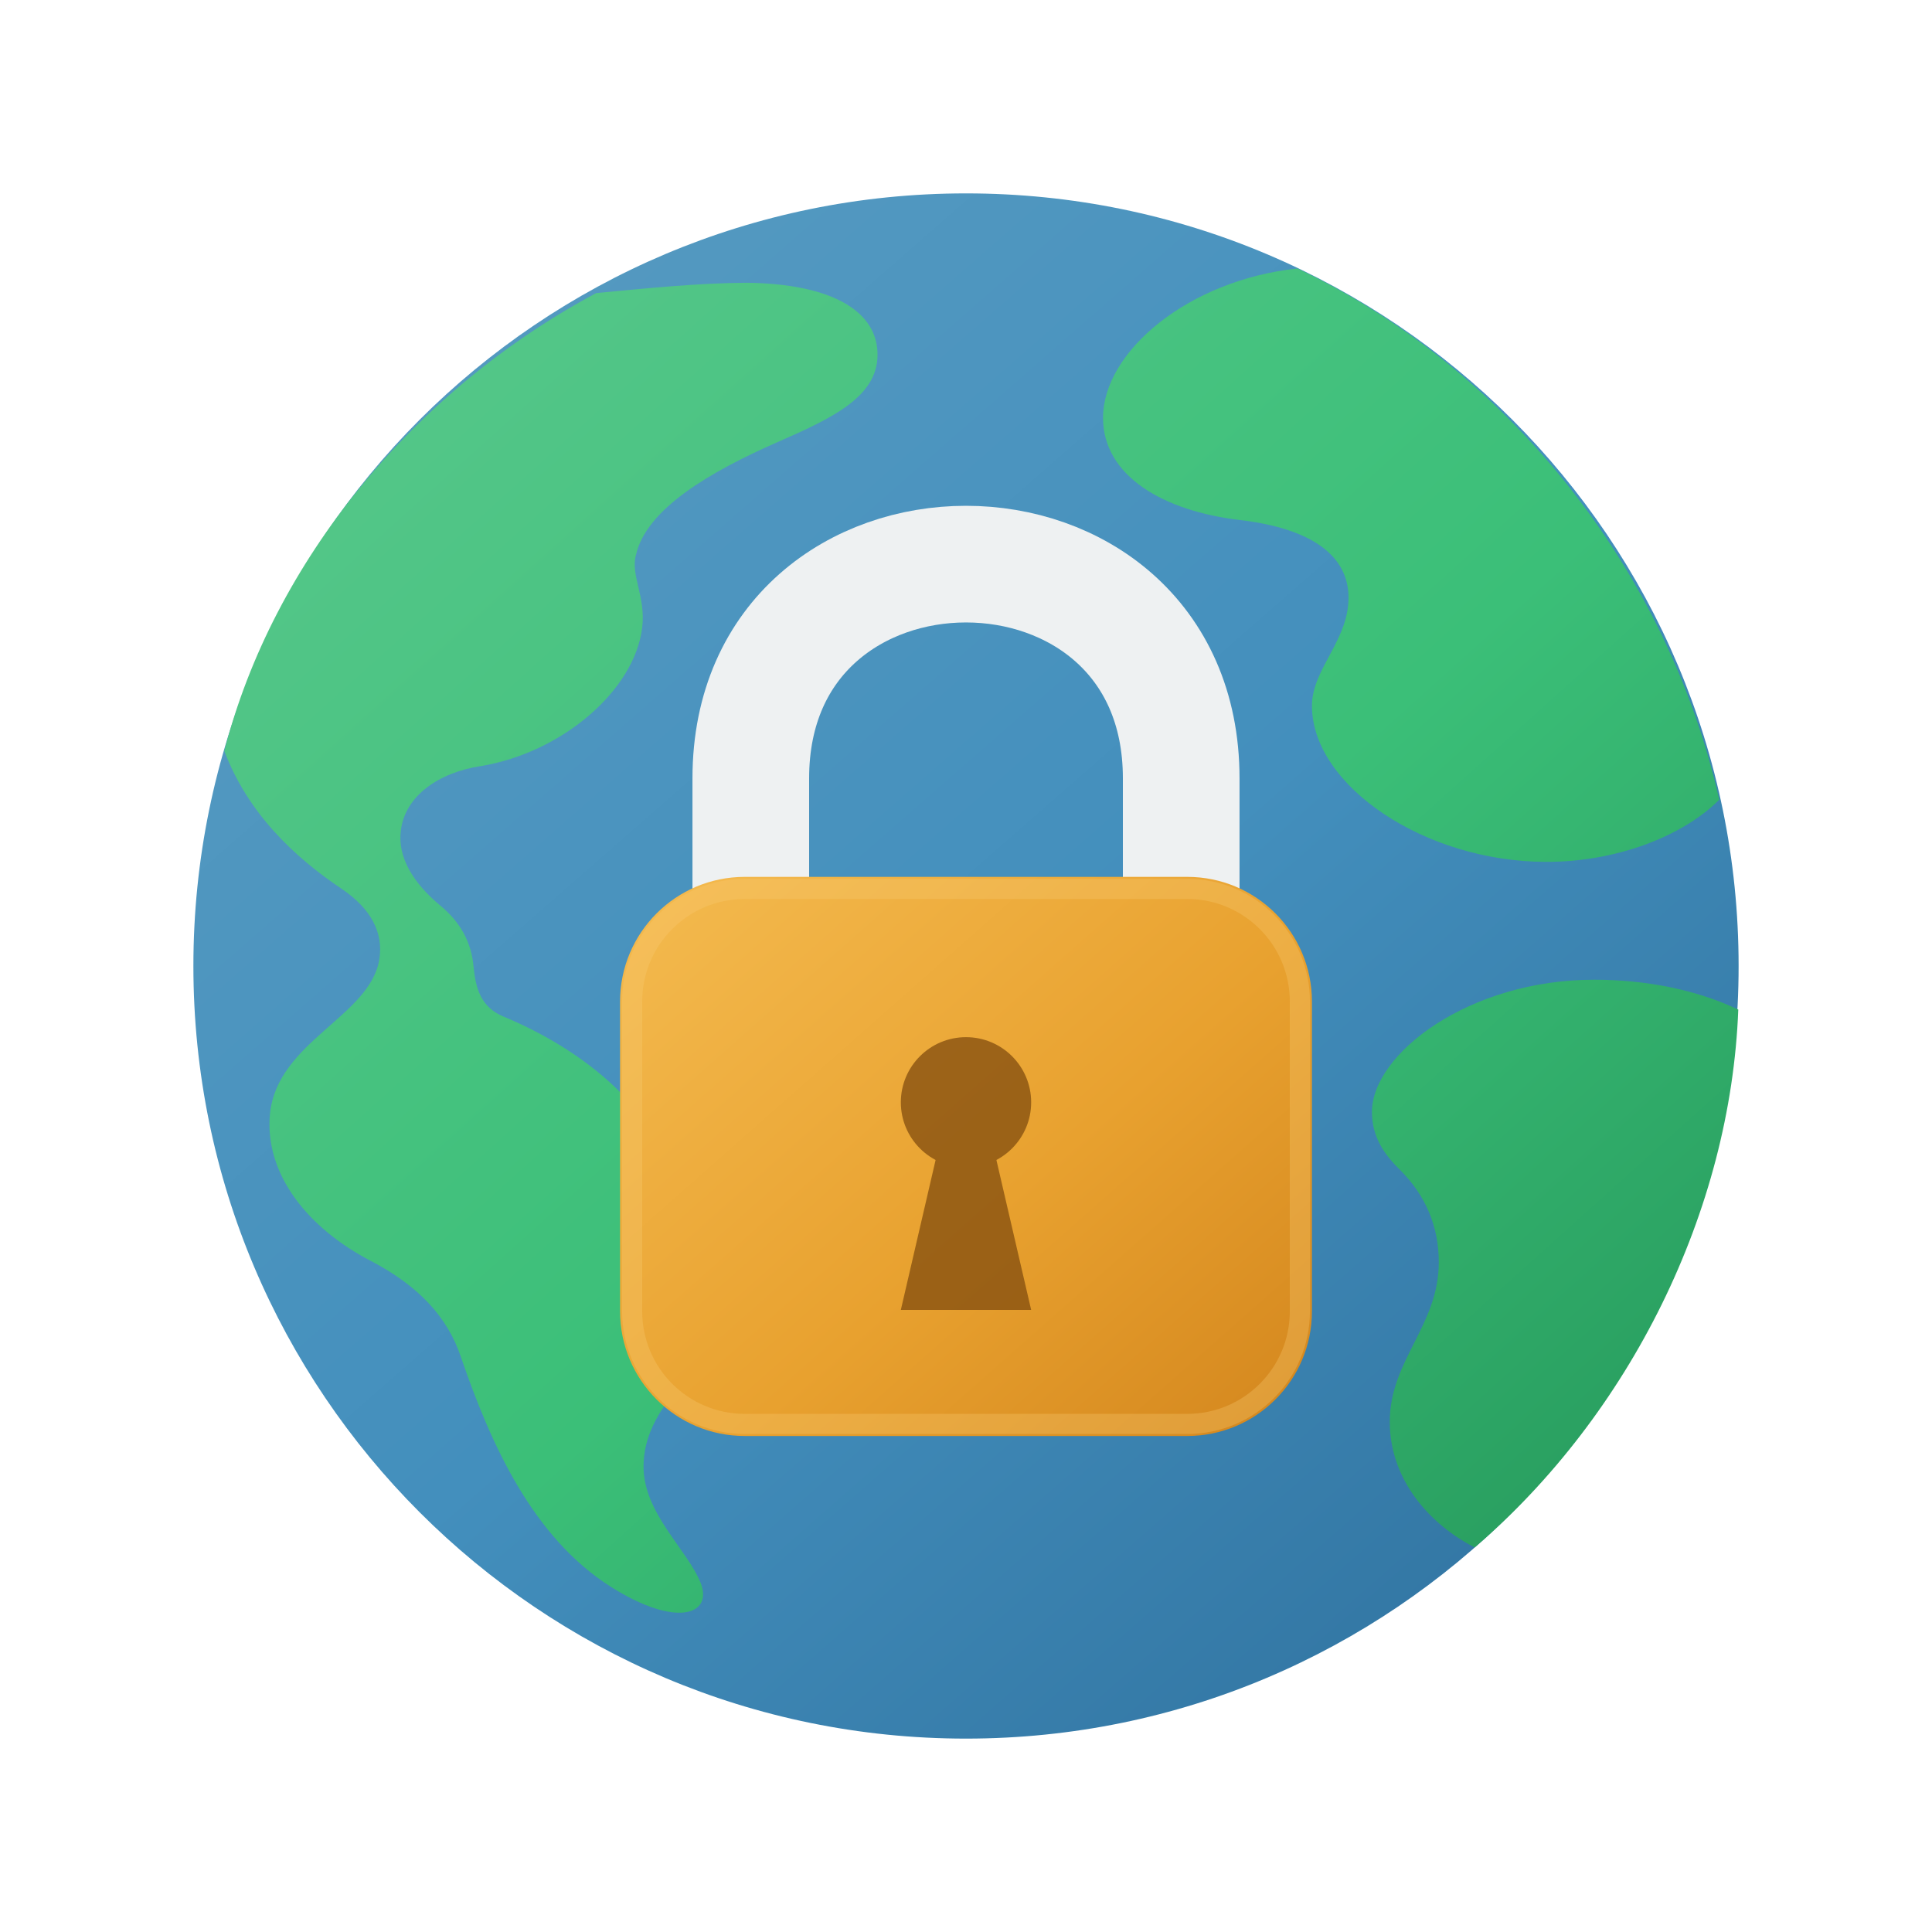
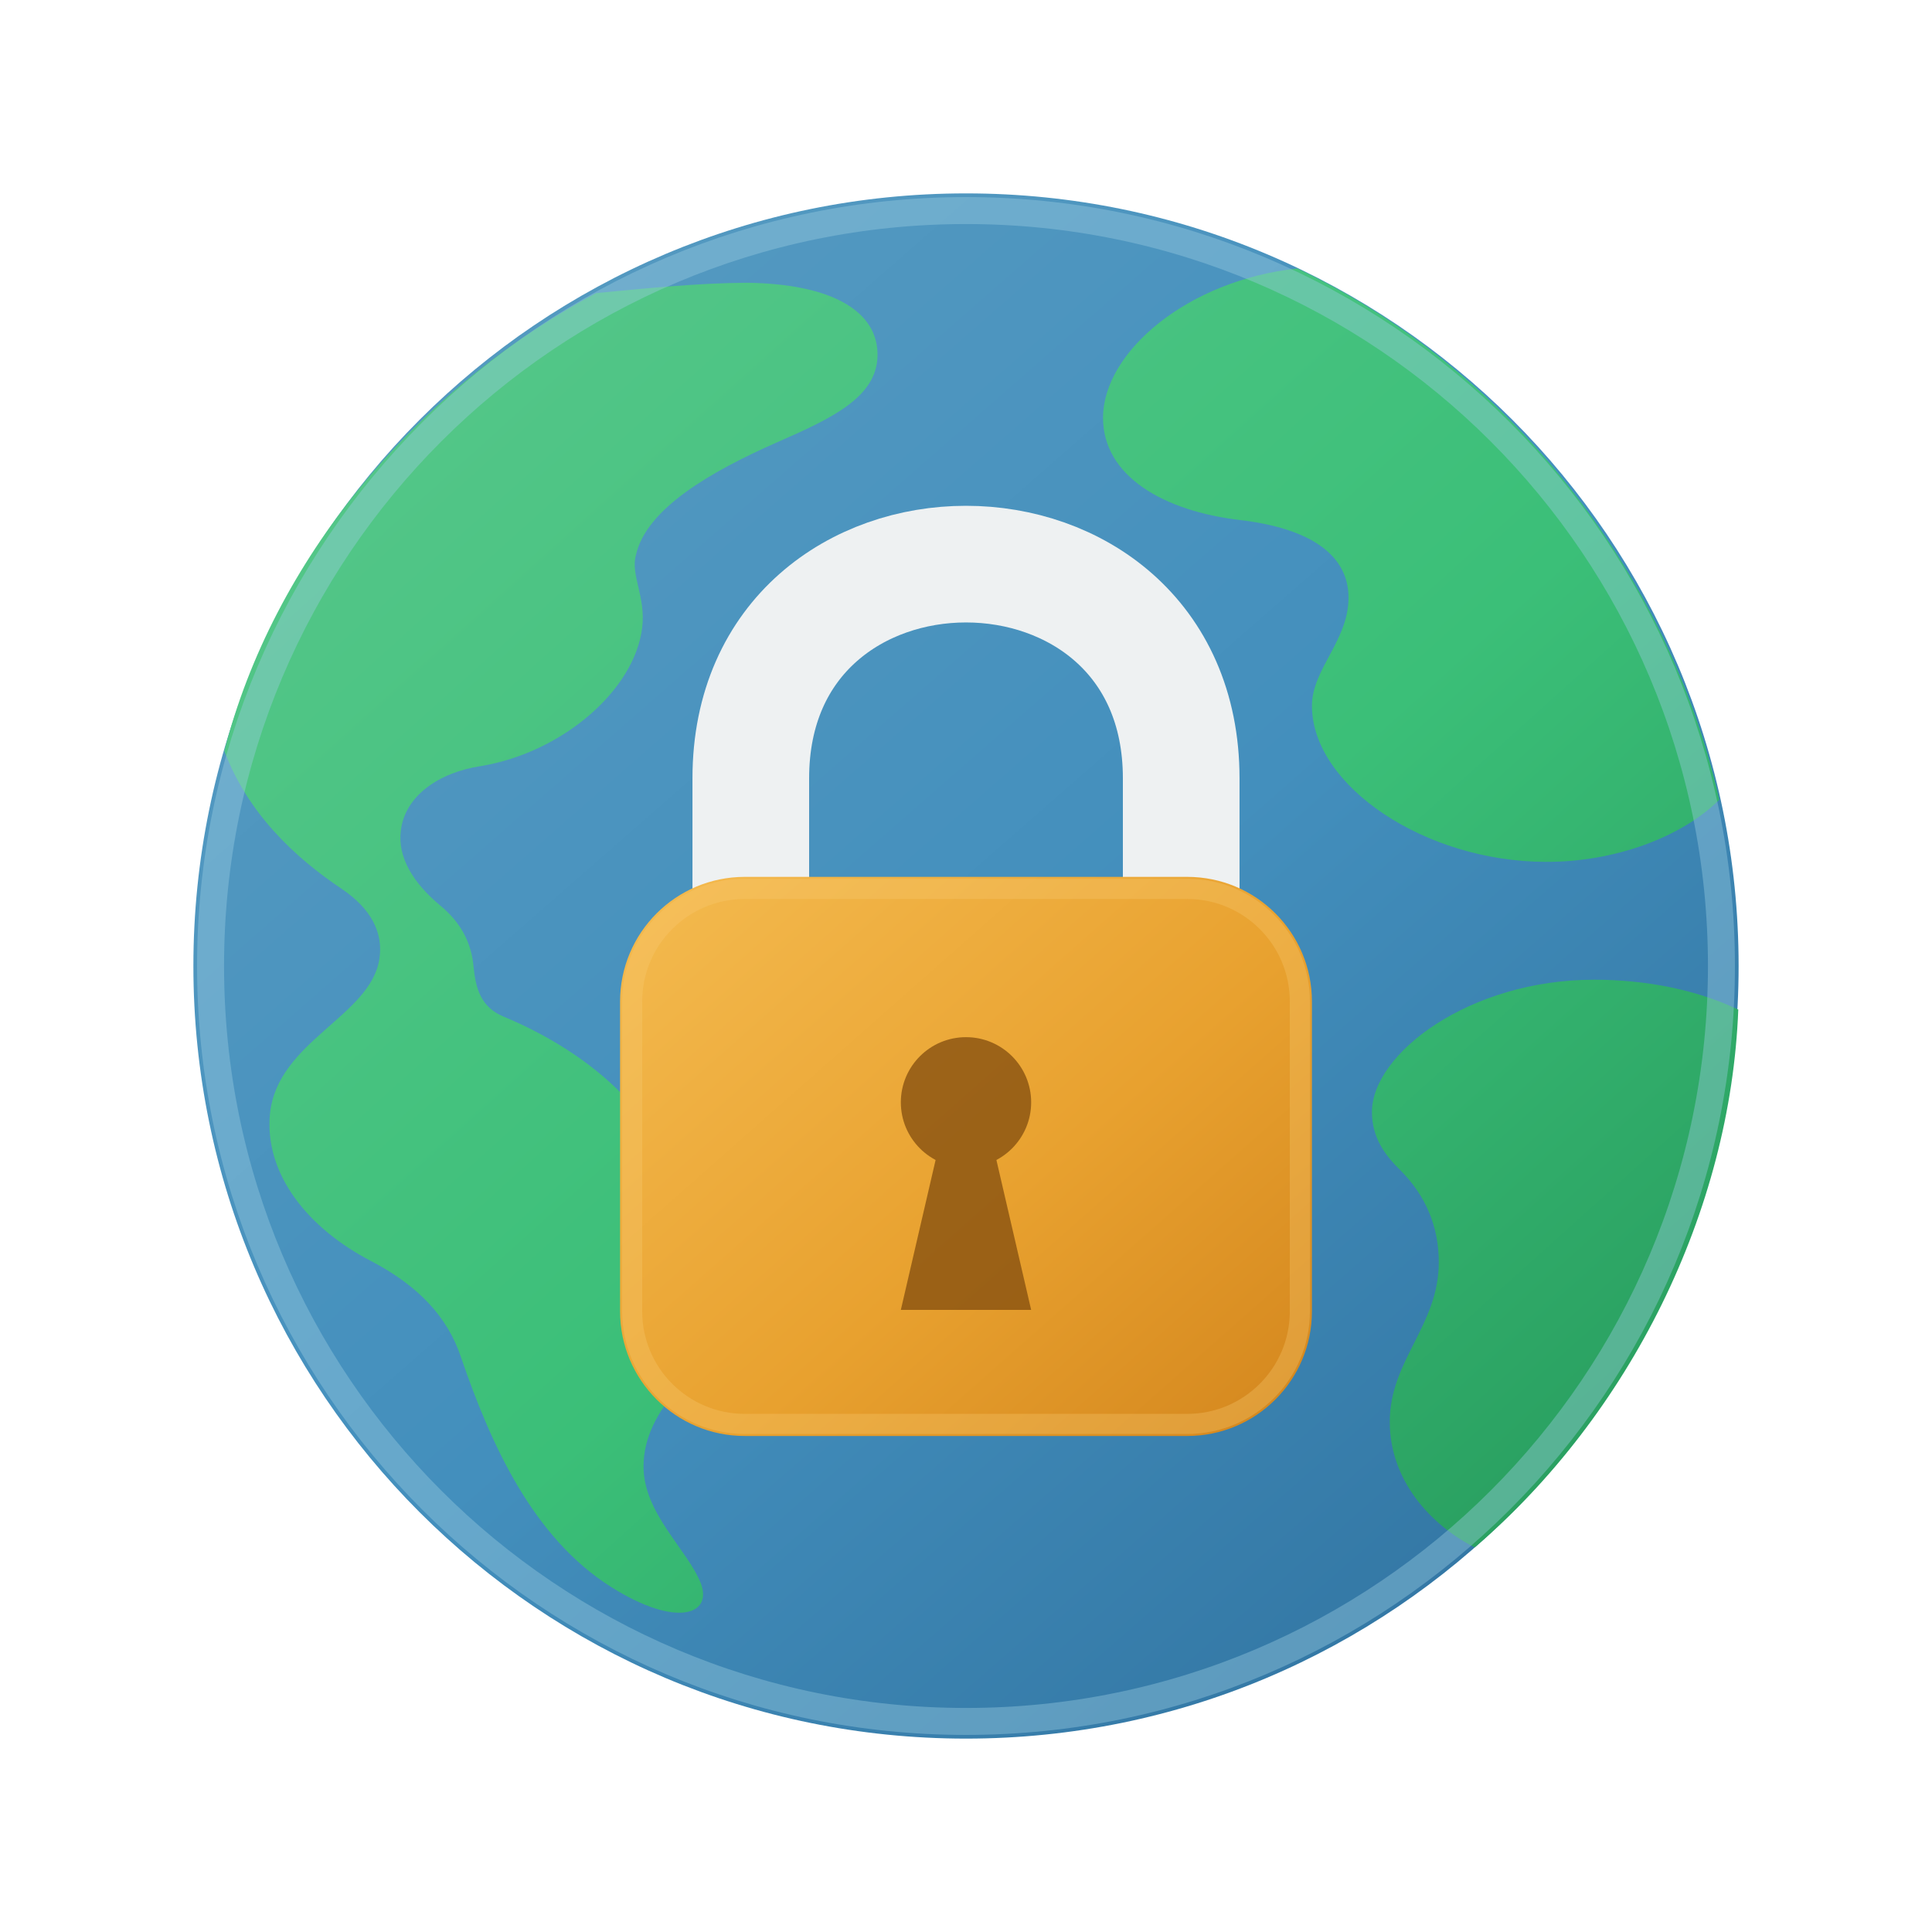
<svg xmlns="http://www.w3.org/2000/svg" width="1024" height="1024" viewBox="0 0 1024 1024">
  <defs>
    <linearGradient id="ocean" x1="210.495" y1="190.81" x2="802.162" y2="867" gradientUnits="userSpaceOnUse">
      <stop stop-color="#579bc1" />
      <stop offset=".52" stop-color="#438fbd" />
      <stop offset="1" stop-color="#2f719e" />
    </linearGradient>
    <linearGradient id="land" x1="227.4" y1="213.349" x2="779.622" y2="827.556" gradientUnits="userSpaceOnUse">
      <stop stop-color="#56c78a" />
      <stop offset=".55" stop-color="#3bbf78" />
      <stop offset="1" stop-color="#279b5d" />
    </linearGradient>
    <linearGradient id="shipped-lock" x1="385" y1="400" x2="650" y2="700" gradientUnits="userSpaceOnUse">
      <stop stop-color="#f3b84c" />
      <stop offset=".55" stop-color="#e8a12f" />
      <stop offset="1" stop-color="#d4871e" />
    </linearGradient>
  </defs>
  <g transform="translate(512 512) scale(1.153521) translate(-511.4 -512)">
    <g>
      <circle cx="511.4" cy="512" r="355" fill="url(#ocean)" />
      <path d="m341.5 202.8c-83.71 44.8-148.5 123-170.9 210.4 10.88 28.67 32.13 48.77 54.14 63.49 13.18 8.96 18.94 19.84 17.15 31.87-3.84 26.5-46.85 37.89-50.3 71.3-2.688 27.78 17.54 52.74 46.46 67.71 21.76 11.39 35.2 25.73 41.34 44.29 13.44 39.17 32.64 82.56 68.99 105.5 30.08 18.94 46.85 12.67 41.09-1.92-6.144-15.36-26.37-32.13-26.24-53.63 0.128-27.39 26.5-41.98 31.49-62.72v-87.3c-18.69-0.896-30.59-9.216-40.19-19.71-16.51-17.41-37.76-29.44-55.68-36.86-10.37-4.352-12.67-12.8-13.7-22.66-0.896-11.39-6.144-20.74-15.1-28.16-12.8-10.62-19.97-22.53-18.3-34.82 1.92-15.62 17.28-26.5 36.74-29.44 37.25-6.144 70.53-34.69 74.11-63.49 1.792-14.46-5.504-24.32-2.816-33.66 4.864-21.12 34.18-38.14 65.02-51.71 24.83-10.88 45.7-20.61 45.95-39.81 0.256-20.22-20.74-32.9-60.03-33.41-22.53 0.128-46.08 2.56-69.25 4.736z" fill="url(#land)" />
      <path d="m663.7 191.5c-50.43 5.376-89.34 38.4-89.34 68.61 0 26.75 27.78 42.88 62.98 46.98 31.36 3.712 48.9 15.36 49.79 34.18 0.896 20.74-17.15 34.18-16.77 51.71 0.512 36.35 51.84 71.04 107.4 71.17 31.74 0.128 62.59-11.39 79.74-28.54-24.32-107.8-99.2-199.3-193.8-244.1z" fill="url(#land)" />
      <path d="m866.2 532c-19.46-9.216-42.62-13.7-66.18-13.7-57.47 0-102.1 34.05-102.1 60.8 0 11.9 6.144 19.97 13.06 26.75 11.52 11.52 17.66 25.73 17.66 42.24 0 29.18-22.53 45.06-22.53 73.34 0 26.88 18.69 47.36 39.04 57.73 71.42-61.31 117.6-154.6 121.1-247.2z" fill="url(#land)" />
+       <circle cx="511.4" cy="512" r="347.111" fill="none" stroke="#9ccde2" stroke-width="12.397" stroke-opacity=".4" />
    </g>
  </g>
  <g transform="translate(512 512) scale(1.3) translate(-512 -455)">
    <g transform="translate(512 490) scale(.82) translate(-512 -490)">
      <path d="M405 429v-75c0-142 214-142 214 0v75" fill="none" stroke="#eef1f2" stroke-width="58" stroke-linecap="round" />
      <rect x="340" y="403" width="344" height="278" rx="62" fill="url(#shipped-lock)" />
      <rect x="346" y="409" width="332" height="266" rx="56" fill="none" stroke="#f7cb75" stroke-width="10" stroke-opacity=".3" />
      <g fill="#85500f" opacity=".78" transform="translate(512 550.5) scale(1.2) translate(-512 -550.5)">
        <path d="M501 538h22l16 69h-54Z" />
        <circle cx="512" cy="521" r="27" />
      </g>
    </g>
  </g>
</svg>
